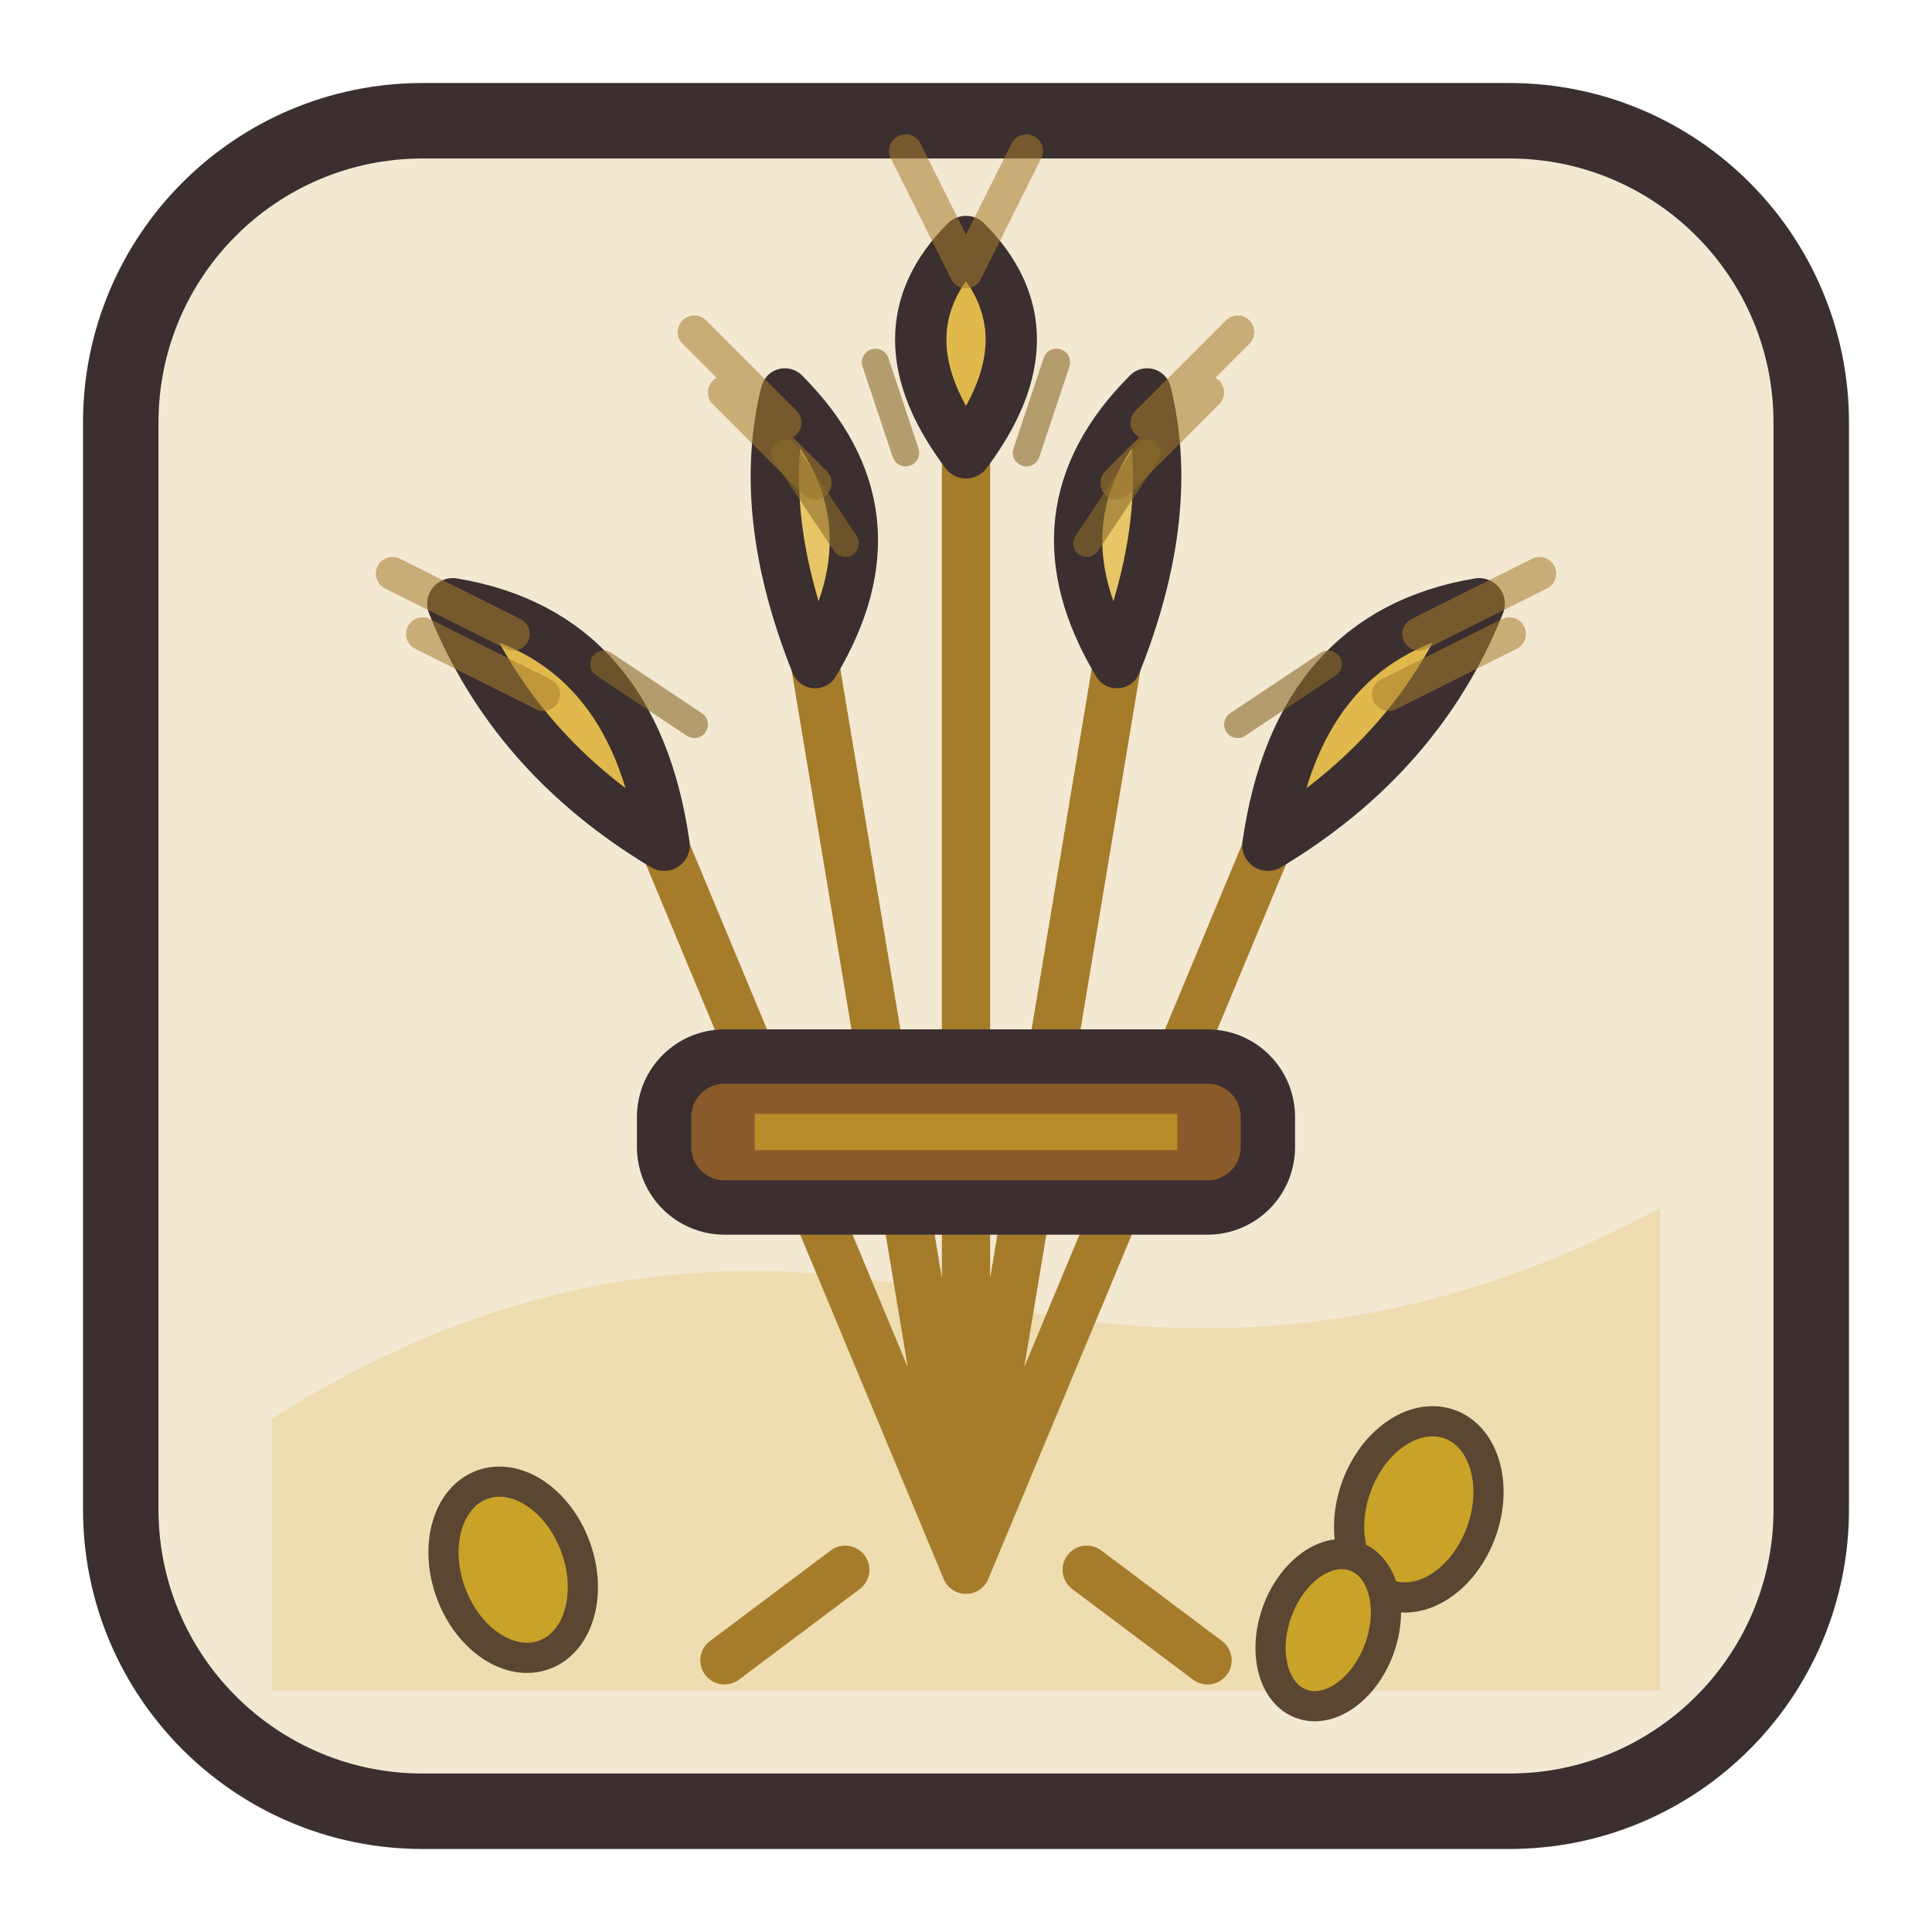
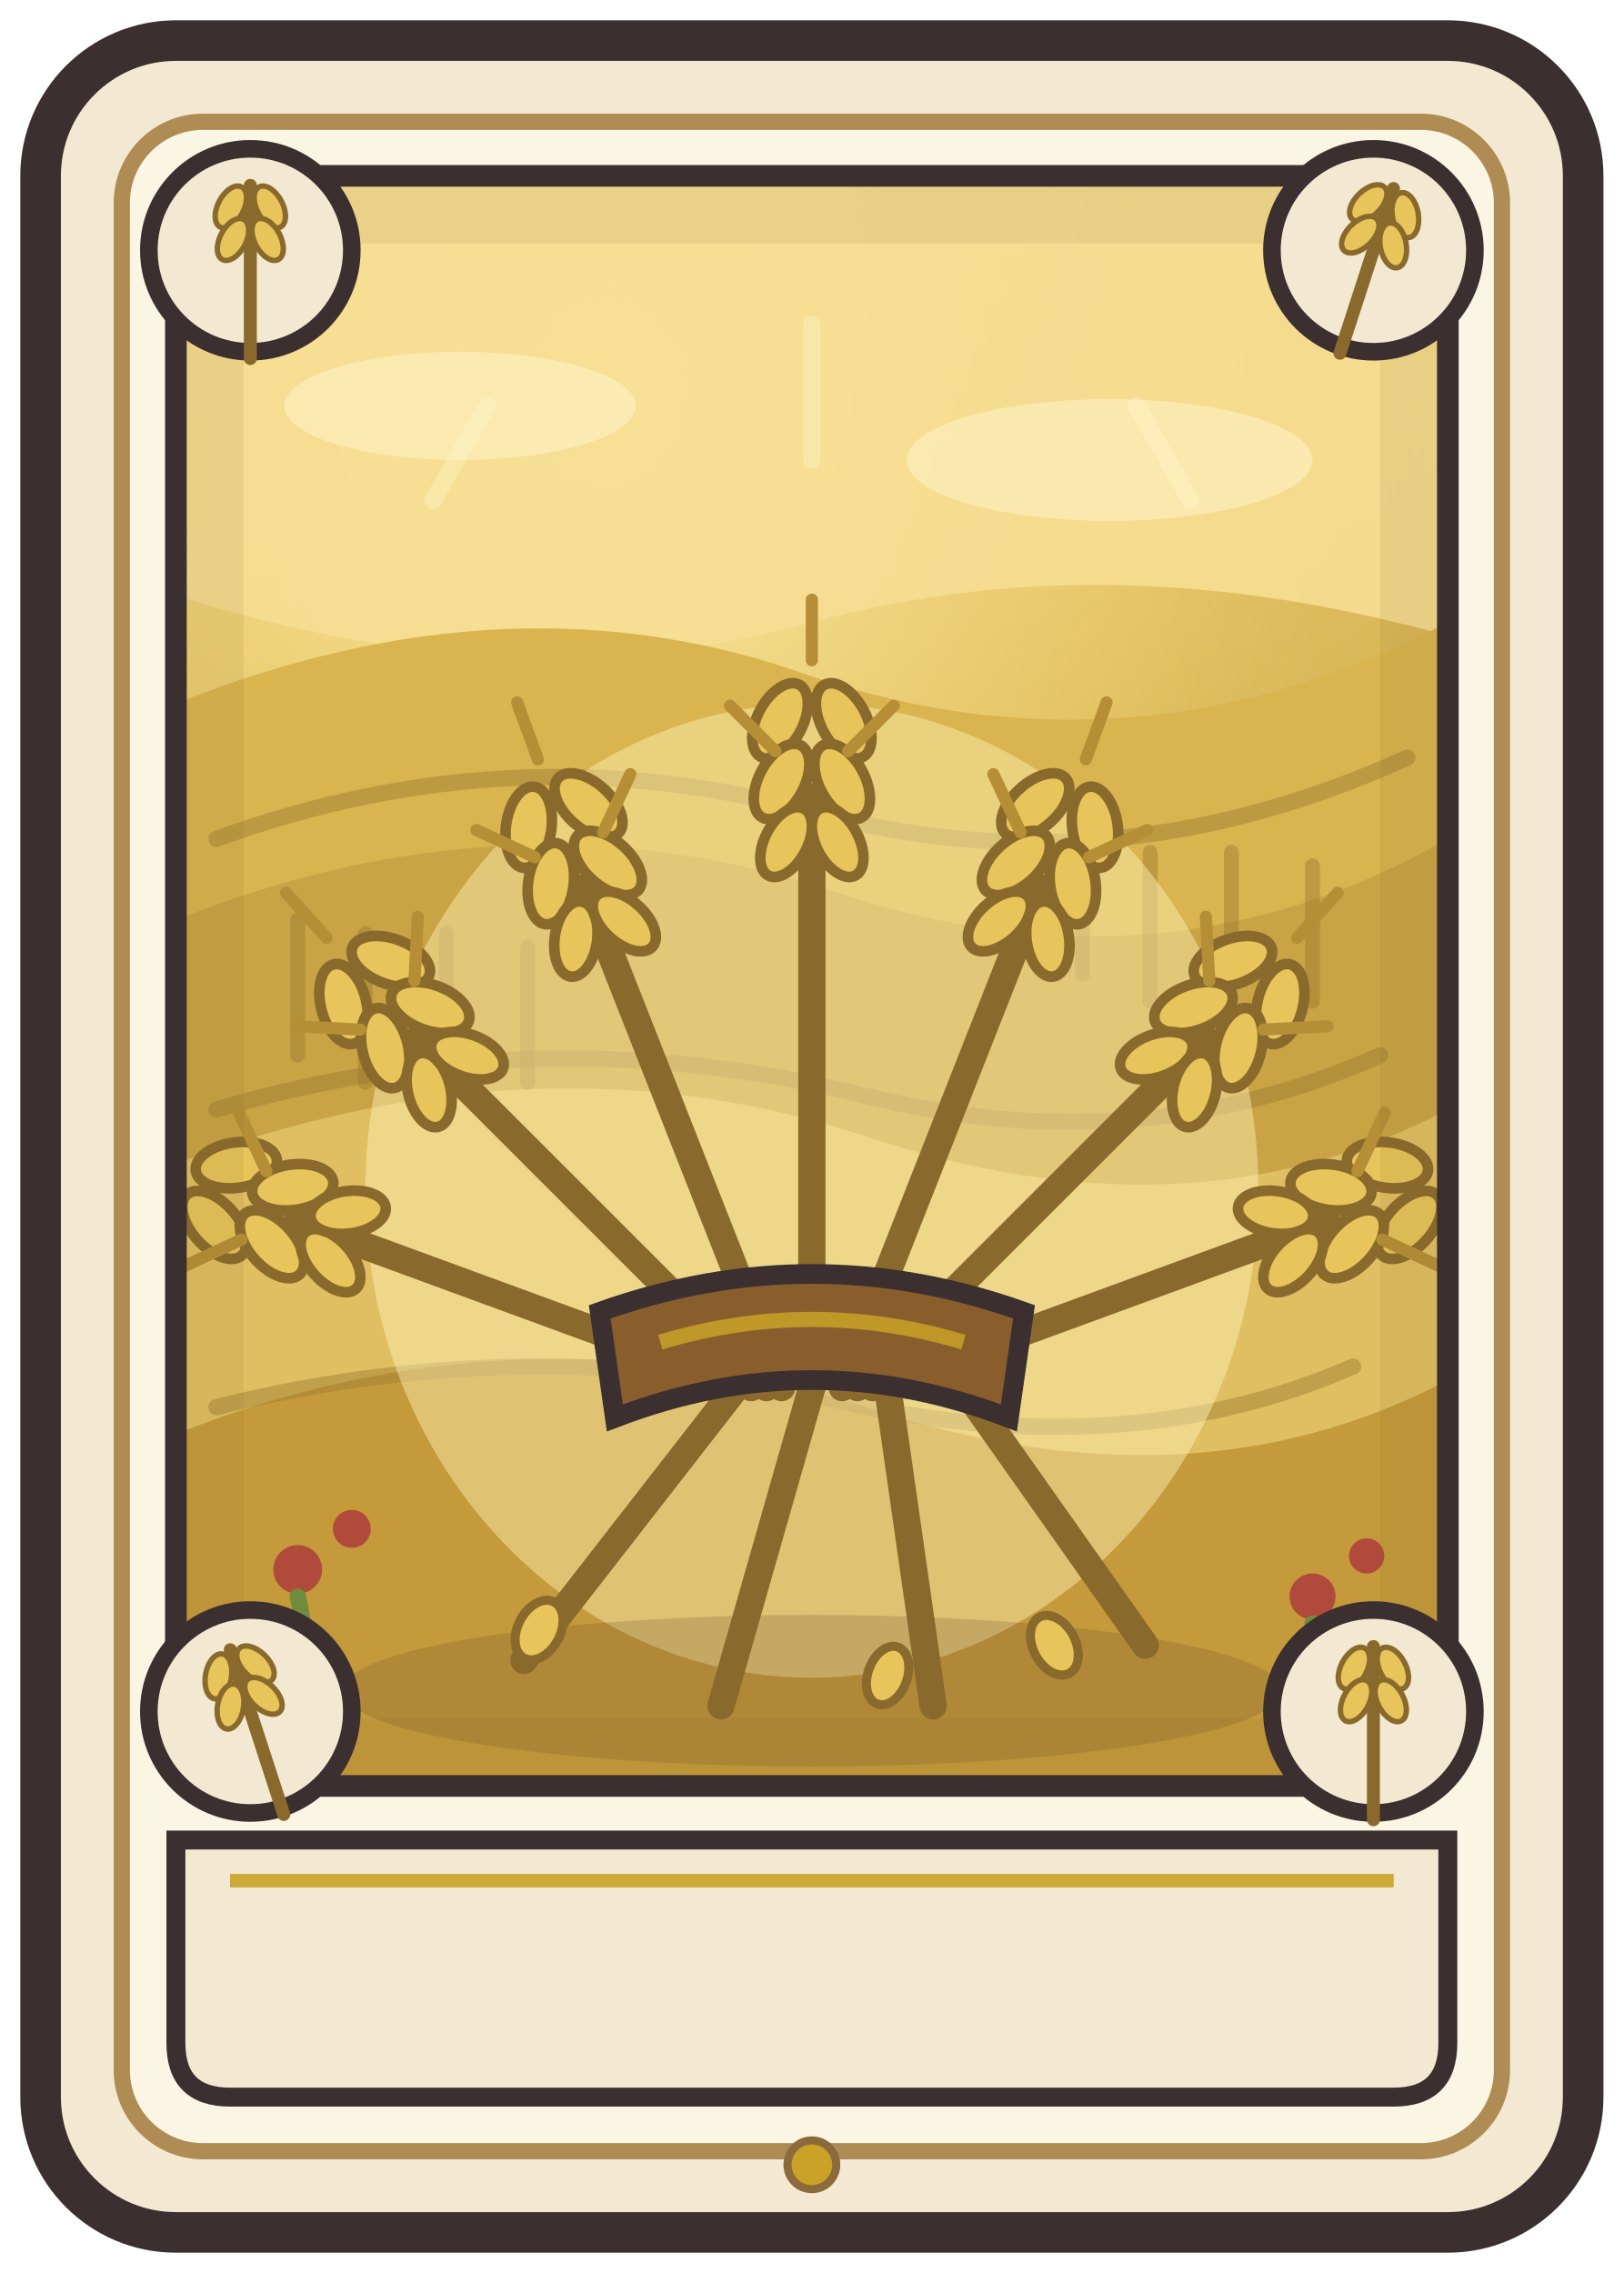
- <svg xmlns="http://www.w3.org/2000/svg" viewBox="0 0 64 64">
-   <rect x="4" y="4" width="56" height="56" rx="10" fill="#F3E9D2" stroke="#3B2F2F" stroke-width="2.5" />
-   <path d="M9 47 Q20 40 32 43 Q44 46 55 40 V56 H9 Z" fill="#E0B84C" opacity=".24" />
-   <g stroke="#3B2F2F" stroke-linejoin="round">
-     <path d="M32 52 L22 28 M32 52 L27 22 M32 52 V15 M32 52 L37 22 M32 52 L42 28" stroke="#A67C2B" stroke-width="1.6" fill="none" stroke-linecap="round" />
-     <path d="M32 15 q3 -4 0 -7 q-3 3 0 7 Z" fill="#E0B84C" stroke-width="1.7" />
-     <path d="M27 22 q-2 -5 -1 -9 q4 4 1 9 Z" fill="#E8C566" stroke-width="1.6" />
-     <path d="M37 22 q2 -5 1 -9 q-4 4 -1 9 Z" fill="#E8C566" stroke-width="1.6" />
-     <path d="M22 28 q-5 -3 -7 -8 q6 1 7 8 Z" fill="#E0B84C" stroke-width="1.7" />
-     <path d="M42 28 q5 -3 7 -8 q-6 1 -7 8 Z" fill="#E0B84C" stroke-width="1.7" />
-     <path d="M32 9 l-2 -4 M32 9 l2 -4 M26 14 l-3 -3 M27 16 l-3 -3 M38 14 l3 -3 M37 16 l3 -3 M17 21 l-4 -2 M18 23 l-4 -2 M47 21 l4 -2 M46 23 l4 -2" stroke="#A67C2B" stroke-width="1.1" opacity=".55" stroke-linecap="round" />
-     <path d="M28 18 l-2 -3 M30 15 l-1 -3 M36 18 l2 -3 M34 15 l1 -3 M23 24 l-3 -2 M41 24 l3 -2" stroke="#8A6A2A" stroke-width=".9" opacity=".6" stroke-linecap="round" />
-     <rect x="22" y="35" width="20" height="5" rx="2" fill="#8A5A2B" stroke-width="1.8" />
-     <path d="M25 37.5 h14" stroke="#C9A227" stroke-width="1.2" opacity=".7" />
-     <path d="M28 52 l-4 3 M36 52 l4 3" stroke="#A67C2B" stroke-width="1.6" stroke-linecap="round" />
+ <svg xmlns="http://www.w3.org/2000/svg" viewBox="0 0 120 168">
+   <defs>
+     <clipPath id="art">
+       <rect x="13" y="13" width="94" height="119" rx="5" />
+     </clipPath>
+     <linearGradient id="wheatfield" x1="0" y1="0" x2="0.25" y2="1">
+       <stop offset="0" stop-color="#F2D77E" />
+       <stop offset=".5" stop-color="#DDBA58" />
+       <stop offset="1" stop-color="#BC9337" />
+     </linearGradient>
+     <radialGradient id="wheatsun" cx="34%" cy="14%" r="82%">
+       <stop offset="0" stop-color="#FFF3B8" stop-opacity=".85" />
+       <stop offset=".55" stop-color="#F8DD86" stop-opacity=".2" />
+       <stop offset="1" stop-color="#8A6424" stop-opacity="0" />
+     </radialGradient>
+     <g id="stalk">
+       <path d="M0 34 V-16" stroke="#8A6A2C" stroke-width="1.8" stroke-linecap="round" />
+       <g fill="#E8C55A" stroke="#8A6A2C" stroke-width=".7">
+         <ellipse cx="-2.6" cy="-13" rx="1.7" ry="3" transform="rotate(28 -2.6 -13)" />
+         <ellipse cx="2.6" cy="-13" rx="1.7" ry="3" transform="rotate(-28 2.6 -13)" />
+         <ellipse cx="-2.4" cy="-8.6" rx="1.7" ry="3" transform="rotate(28 -2.4 -8.6)" />
+         <ellipse cx="2.4" cy="-8.6" rx="1.7" ry="3" transform="rotate(-28 2.4 -8.6)" />
+         <ellipse cx="-2.1" cy="-4.2" rx="1.6" ry="2.8" transform="rotate(28 -2.1 -4.2)" />
+         <ellipse cx="2.1" cy="-4.2" rx="1.6" ry="2.8" transform="rotate(-28 2.1 -4.2)" />
+       </g>
+       <path d="M0 -16 l-4 -4 M0 -16 l4 -4 M0 -16 v-4" fill="none" stroke="#8A6A2C" stroke-width="1.1" stroke-linecap="round" />
+     </g>
+     <g id="wheatmini">
+       <path d="M0 10 V-6" stroke="#8A6A2C" stroke-width="1.2" stroke-linecap="round" />
+       <g fill="#E8C55A" stroke="#8A6A2C" stroke-width=".5">
+         <ellipse cx="-1.8" cy="-4" rx="1.2" ry="2.1" transform="rotate(28 -1.8 -4)" />
+         <ellipse cx="1.8" cy="-4" rx="1.2" ry="2.1" transform="rotate(-28 1.8 -4)" />
+         <ellipse cx="-1.6" cy="-1" rx="1.2" ry="2.1" transform="rotate(28 -1.6 -1)" />
+         <ellipse cx="1.6" cy="-1" rx="1.2" ry="2.1" transform="rotate(-28 1.6 -1)" />
+       </g>
+     </g>
+     <g id="head">
+       <g fill="#E8C55A" stroke="#8A6A2C" stroke-width=".7">
+         <ellipse cx="-2.1" cy="-5" rx="1.5" ry="2.7" transform="rotate(28 -2.1 -5)" />
+         <ellipse cx="2.1" cy="-5" rx="1.5" ry="2.7" transform="rotate(-28 2.1 -5)" />
+         <ellipse cx="-2" cy="-1" rx="1.5" ry="2.7" transform="rotate(28 -2 -1)" />
+         <ellipse cx="2" cy="-1" rx="1.5" ry="2.7" transform="rotate(-28 2 -1)" />
+         <ellipse cx="-1.7" cy="3" rx="1.4" ry="2.5" transform="rotate(28 -1.7 3)" />
+         <ellipse cx="1.7" cy="3" rx="1.4" ry="2.5" transform="rotate(-28 1.7 3)" />
+       </g>
+       <path d="M0 -9 v-4 M-2.4 -3 l-3 -3 M2.4 -3 l3 -3" stroke="#B58E36" stroke-width=".8" fill="none" stroke-linecap="round" />
+     </g>
+   </defs>
+   <rect x="3" y="3" width="114" height="162" rx="10" fill="#F3E9D2" stroke="#3B2F2F" stroke-width="3" />
+   <rect x="9" y="9" width="102" height="150" rx="6" fill="#FBF5E4" stroke="#B08C55" stroke-width="1.2" />
+   <g clip-path="url(#art)">
+     <rect x="13" y="13" width="94" height="119" fill="url(#wheatfield)" />
+     <rect x="13" y="13" width="94" height="119" fill="url(#wheatsun)" />
+     <path d="M13 13 H107 V47 Q82 40 60 46 Q38 52 13 44 Z" fill="#F6DE92" opacity=".9" />
+     <g fill="#FFF3C8" opacity=".55">
+       <ellipse cx="34" cy="30" rx="13" ry="4" />
+       <ellipse cx="82" cy="34" rx="15" ry="4.5" />
+     </g>
+     <path d="M13 52 Q38 42 60 50 Q84 58 107 46 V72 H13 Z" fill="#D9B44F" />
+     <path d="M13 68 Q38 58 62 66 Q86 74 107 62 V92 H13 Z" fill="#C9A344" />
+     <path d="M13 86 Q40 76 64 84 Q88 92 107 82 V112 H13 Z" fill="#E0BF63" />
+     <path d="M13 106 Q38 96 64 104 Q88 112 107 102 V132 H13 Z" fill="#C49A3A" />
+     <g fill="none" stroke="#9C7930" stroke-width="1.2" opacity=".45" stroke-linecap="round">
+       <path d="M16 62 q22 -8 44 -2 q22 6 44 -4 M16 82 q24 -7 48 -1 q20 5 38 -3 M16 104 q24 -6 48 0 q20 4 36 -3" />
+     </g>
+     <g opacity=".45" stroke="#9C7930" stroke-width="1.1" stroke-linecap="round">
+       <path d="M22 78 v-10 M27 80 v-11 M33 78 v-9 M39 80 v-10" />
+       <path d="M80 72 v-10 M85 74 v-11 M91 72 v-9 M97 74 v-10" />
+     </g>
+     <ellipse cx="60" cy="88" rx="33" ry="36" fill="#FFF3B8" opacity=".45" />
+     <g transform="translate(60 88) scale(1.12)">
+       <ellipse cx="0" cy="33" rx="31" ry="5" fill="#6B4B2E" opacity=".22" />
+       <g stroke="#8A6A2C" stroke-width="1.8" fill="none" stroke-linecap="round">
+         <path d="M-5 13 L-19 31 M0 13 L-6 34 M5 13 L8 34 M10 13 L22 30" />
+       </g>
+       <g stroke="#8A6A2C" stroke-width="1.8" fill="none" stroke-linecap="round">
+         <path d="M-3 13 L-26 -10" />
+         <path d="M-2 13 L-15 -20" />
+         <path d="M0 13 L0 -26" />
+         <path d="M2 13 L15 -20" />
+         <path d="M3 13 L26 -10" />
+         <path d="M-4 13 L-34 2" />
+         <path d="M4 13 L34 2" />
+       </g>
+       <use href="#head" transform="translate(-26 -10) rotate(-42)" />
+       <use href="#head" transform="translate(-15 -20) rotate(-20)" />
+       <use href="#head" transform="translate(0 -26)" />
+       <use href="#head" transform="translate(15 -20) rotate(20)" />
+       <use href="#head" transform="translate(26 -10) rotate(42)" />
+       <use href="#head" transform="translate(-34 2) rotate(-70)" />
+       <use href="#head" transform="translate(34 2) rotate(70)" />
+       <path d="M-14 8 Q0 3 14 8 L13 15 Q0 10 -13 15 Z" fill="#8A5E2C" stroke="#3B2F2F" stroke-width="1.3" />
+       <path d="M-10 10 q10 -3 20 0" fill="none" stroke="#C9A227" stroke-width="1" opacity=".85" />
+       <g fill="#E8C55A" stroke="#8A6A2C" stroke-width=".6">
+         <ellipse cx="-18" cy="29" rx="1.4" ry="2.1" transform="rotate(28 -18 29)" />
+         <ellipse cx="16" cy="30" rx="1.4" ry="2.1" transform="rotate(-28 16 30)" />
+         <ellipse cx="5" cy="32" rx="1.3" ry="2" transform="rotate(20 5 32)" />
+       </g>
+     </g>
+     <g stroke="#FFF6CF" stroke-width="1.3" opacity=".35" stroke-linecap="round">
+       <path d="M60 24 V34 M36 30 l-4 7 M84 30 l4 7" />
+     </g>
+     <g fill="#B04A3B">
+       <circle cx="22" cy="116" r="1.8" />
+       <circle cx="26" cy="113" r="1.4" />
+       <circle cx="97" cy="118" r="1.7" />
+       <circle cx="101" cy="115" r="1.3" />
+     </g>
+     <g fill="none" stroke="#6E8C3B" stroke-width="1.2" stroke-linecap="round">
+       <path d="M22 118 q1 4 0 7 M97 120 q1 4 0 7" />
+     </g>
+     <path d="M13 13 H107 V132 H13 Z" fill="none" stroke="#7A5A1E" stroke-width="10" opacity=".1" />
  </g>
-   <g fill="#C9A227" stroke="#5B4632" stroke-width="1">
-     <ellipse cx="17" cy="52" rx="2.2" ry="3" transform="rotate(-20 17 52)" />
-     <ellipse cx="47" cy="50" rx="2.2" ry="3" transform="rotate(20 47 50)" />
-     <ellipse cx="44" cy="54" rx="1.8" ry="2.6" transform="rotate(20 44 54)" />
+   <rect x="13" y="13" width="94" height="119" rx="5" fill="none" stroke="#3B2F2F" stroke-width="1.6" />
+   <g>
+     <circle cx="18.5" cy="18.5" r="7.5" fill="#F3E9D2" stroke="#3B2F2F" stroke-width="1.3" />
+     <circle cx="101.5" cy="18.5" r="7.5" fill="#F3E9D2" stroke="#3B2F2F" stroke-width="1.3" />
+     <circle cx="18.5" cy="126.5" r="7.5" fill="#F3E9D2" stroke="#3B2F2F" stroke-width="1.3" />
+     <circle cx="101.5" cy="126.5" r="7.5" fill="#F3E9D2" stroke="#3B2F2F" stroke-width="1.3" />
+     <g stroke="#3B2F2F" stroke-width=".7">
+       <g transform="translate(18.5 18.5) scale(.8)">
+         <use href="#wheatmini" />
+       </g>
+       <g transform="translate(101.5 18.5) scale(.8) rotate(18)">
+         <use href="#wheatmini" />
+       </g>
+       <g transform="translate(18.5 126.5) scale(.8) rotate(-18)">
+         <use href="#wheatmini" />
+       </g>
+       <g transform="translate(101.5 126.5) scale(.8)">
+         <use href="#wheatmini" />
+       </g>
+     </g>
  </g>
+   <path d="M13 136 H107 V151 Q107 155 103 155 H17 Q13 155 13 151 Z" fill="#F3E9D2" stroke="#3B2F2F" stroke-width="1.4" />
+   <path d="M17 139 H103" stroke="#C9A227" stroke-width="1" opacity=".9" />
+   <circle cx="60" cy="160" r="1.8" fill="#C9A227" stroke="#8B6A3C" stroke-width=".6" />
</svg>
